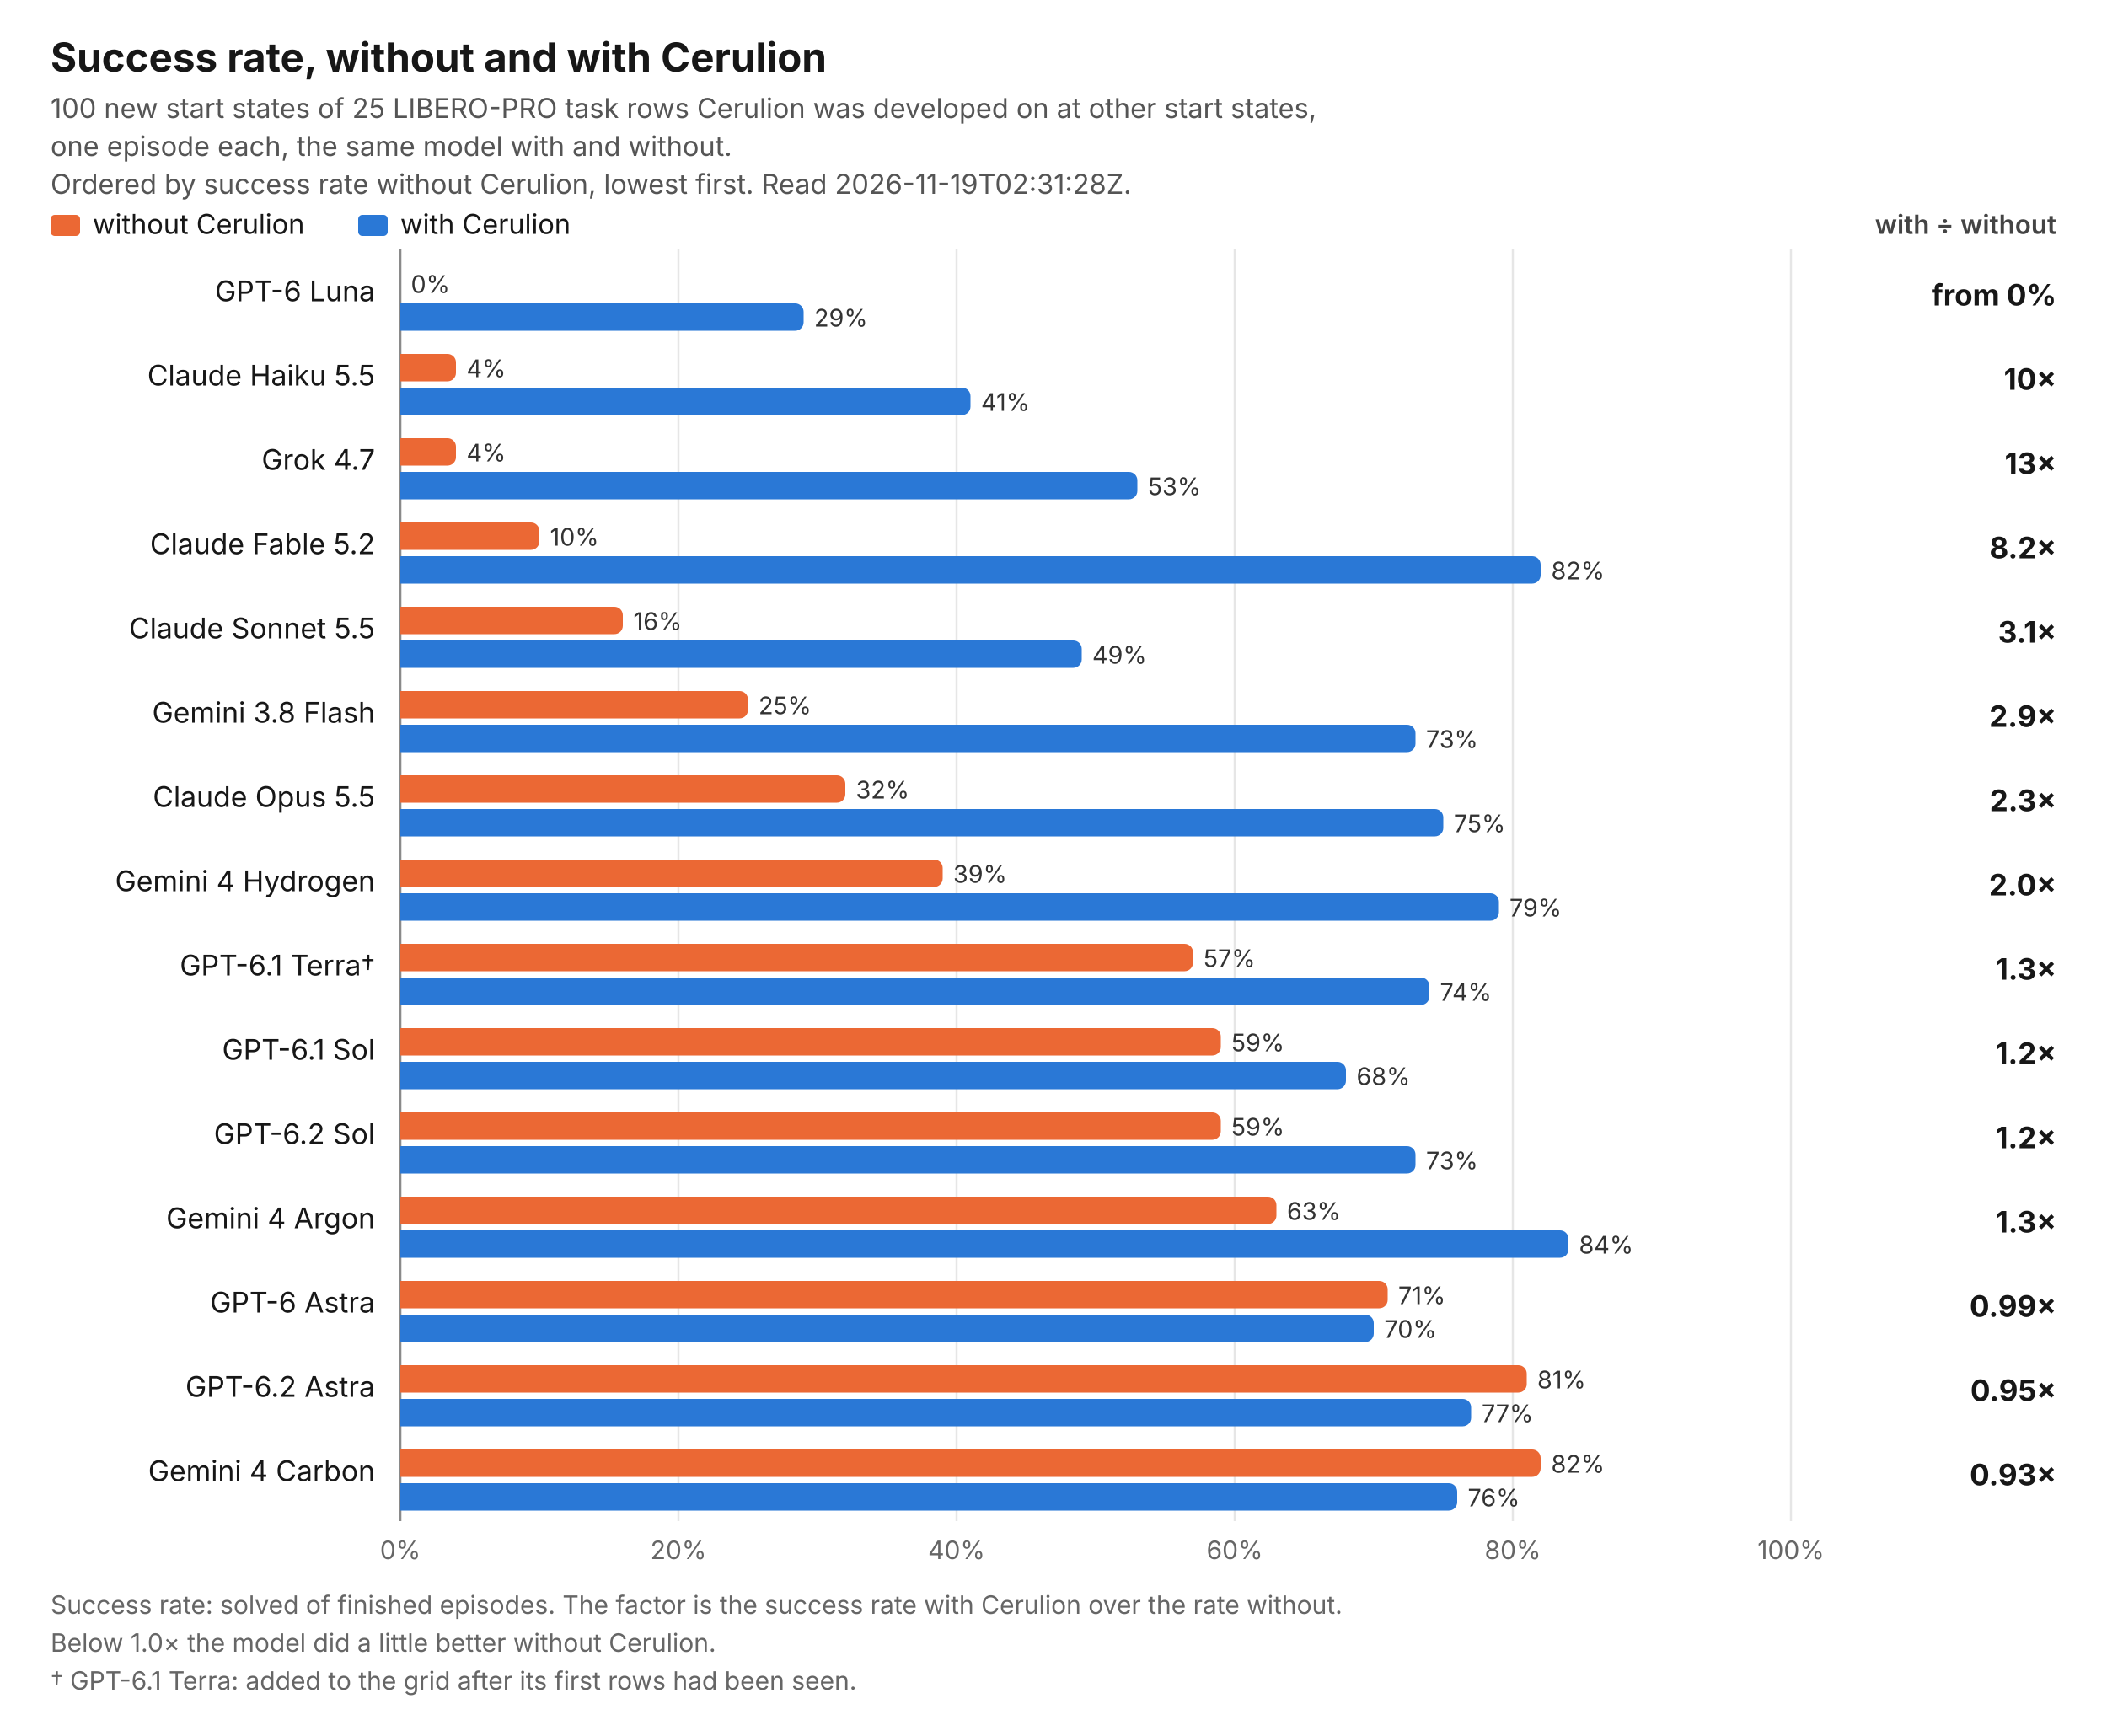
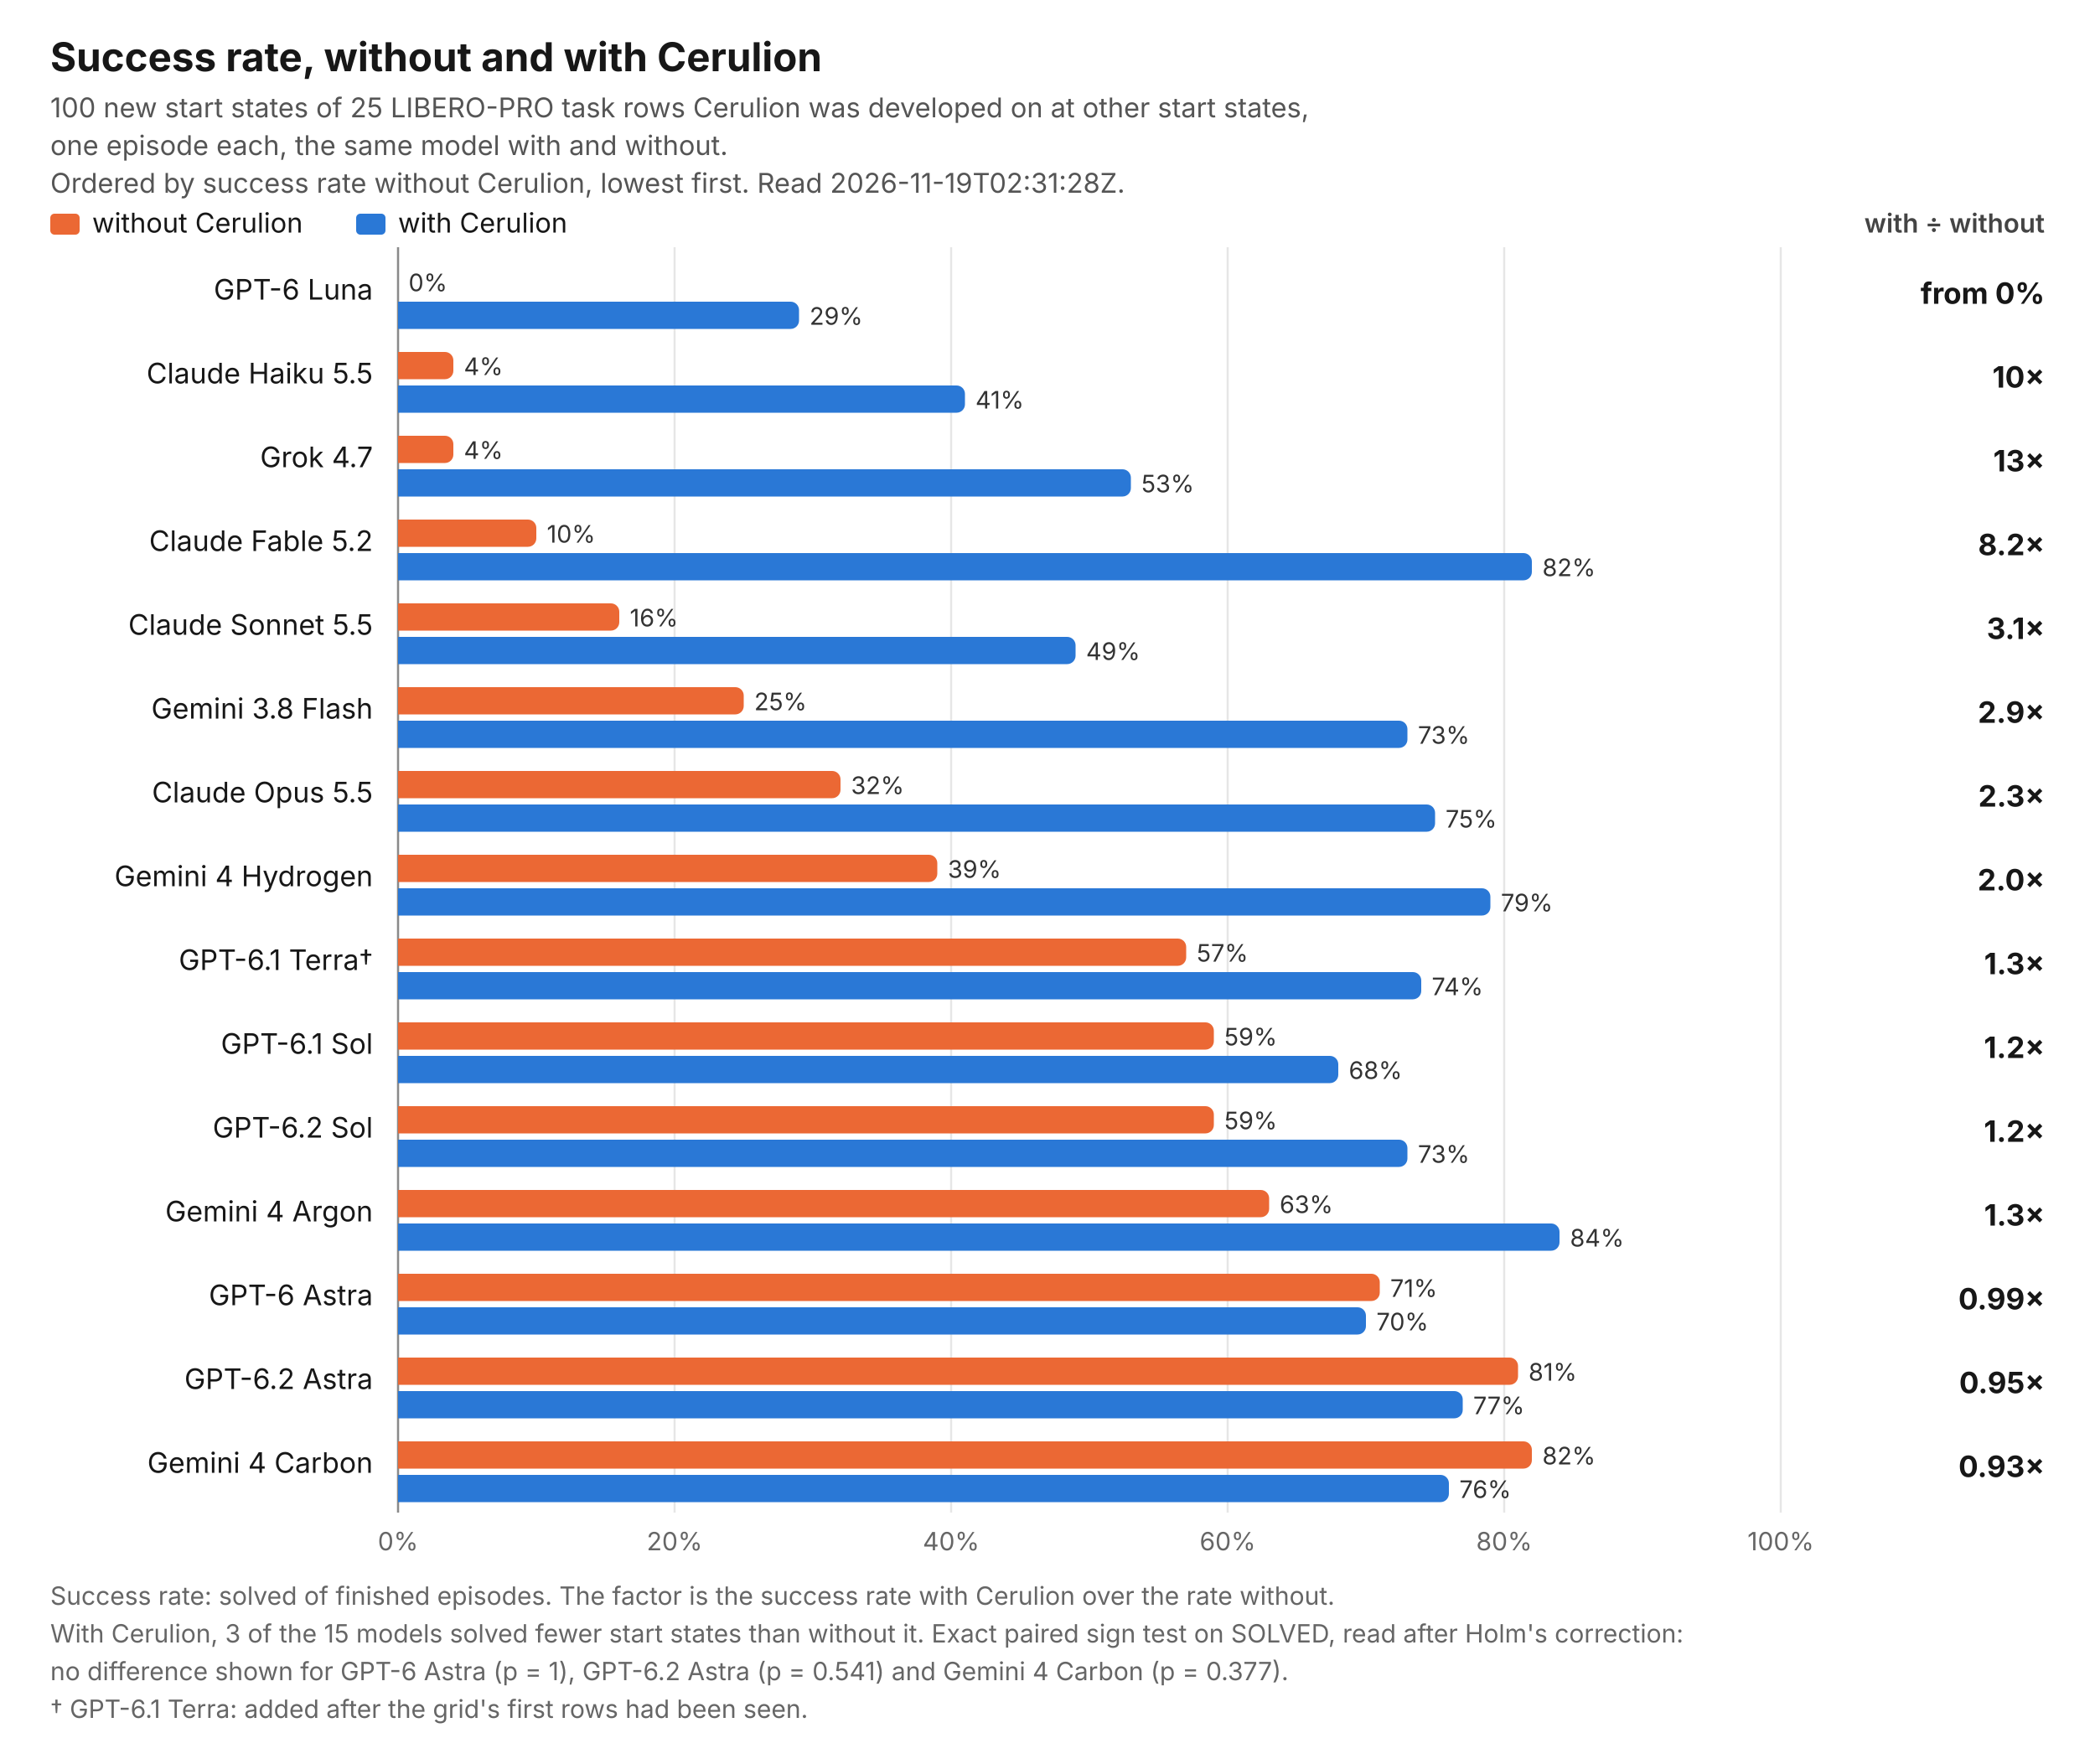
- <svg xmlns="http://www.w3.org/2000/svg" viewBox="0 0 1000 824" font-family="system-ui,-apple-system,Segoe UI,sans-serif" role="img" aria-label="Success rate, without and with Cerulion">
-   <rect width="1000" height="824" fill="#fff" />
+ <svg xmlns="http://www.w3.org/2000/svg" viewBox="0 0 1000 842" font-family="system-ui,-apple-system,Segoe UI,sans-serif" role="img" aria-label="Success rate, without and with Cerulion">
+   <rect width="1000" height="842" fill="#fff" />
  <text x="24" y="34" font-size="19" font-weight="650" fill="#171717">Success rate, without and with Cerulion</text>
  <text x="24" y="56" font-size="13" fill="#555">100 new start states of 25 LIBERO-PRO task rows Cerulion was developed on at other start states,</text>
  <text x="24" y="74" font-size="13" fill="#555">one episode each, the same model with and without.</text>
  <text x="24" y="92" font-size="13" fill="#555">Ordered by success rate without Cerulion, lowest first. Read 2026-11-19T02:31:28Z.</text>
  <rect x="24" y="102" width="14" height="10" rx="2" fill="#eb6834" />
  <text x="44" y="111" font-size="13" fill="#171717">without Cerulion</text>
  <rect x="170" y="102" width="14" height="10" rx="2" fill="#2a78d6" />
  <text x="190" y="111" font-size="13" fill="#171717">with Cerulion</text>
  <text x="976" y="111" font-size="12.5" font-weight="600" fill="#444" text-anchor="end">with ÷ without</text>
  <line x1="190.0" y1="118" x2="190.0" y2="722" stroke="#e6e6e6" stroke-width="1" />
  <text x="190.0" y="740" font-size="12" fill="#666" text-anchor="middle">0%</text>
  <line x1="322.0" y1="118" x2="322.0" y2="722" stroke="#e6e6e6" stroke-width="1" />
  <text x="322.0" y="740" font-size="12" fill="#666" text-anchor="middle">20%</text>
  <line x1="454.0" y1="118" x2="454.0" y2="722" stroke="#e6e6e6" stroke-width="1" />
  <text x="454.0" y="740" font-size="12" fill="#666" text-anchor="middle">40%</text>
  <line x1="586.0" y1="118" x2="586.0" y2="722" stroke="#e6e6e6" stroke-width="1" />
  <text x="586.0" y="740" font-size="12" fill="#666" text-anchor="middle">60%</text>
  <line x1="718.0" y1="118" x2="718.0" y2="722" stroke="#e6e6e6" stroke-width="1" />
  <text x="718.0" y="740" font-size="12" fill="#666" text-anchor="middle">80%</text>
  <line x1="850.0" y1="118" x2="850.0" y2="722" stroke="#e6e6e6" stroke-width="1" />
  <text x="850.0" y="740" font-size="12" fill="#666" text-anchor="middle">100%</text>
  <line x1="190.0" y1="118" x2="190.0" y2="722" stroke="#8a8a8a" stroke-width="1" />
  <text x="178" y="143" font-size="13.5" fill="#171717" text-anchor="end">GPT-6 Luna</text>
  <text x="195.0" y="139" font-size="11.5" fill="#333">0%</text>
  <path d="M190.0,144 h187.4 a4,4 0 0 1 4,4 v5.0 a4,4 0 0 1 -4,4 h-187.4 z" fill="#2a78d6" />
  <text x="386.4" y="155" font-size="11.5" fill="#333">29%</text>
  <text x="976" y="145" font-size="14" font-weight="650" fill="#171717" text-anchor="end">from 0%</text>
  <text x="178" y="183" font-size="13.5" fill="#171717" text-anchor="end">Claude Haiku 5.5</text>
  <path d="M190.0,168 h22.4 a4,4 0 0 1 4,4 v5.0 a4,4 0 0 1 -4,4 h-22.4 z" fill="#eb6834" />
  <text x="221.4" y="179" font-size="11.5" fill="#333">4%</text>
  <path d="M190.0,184 h266.6 a4,4 0 0 1 4,4 v5.0 a4,4 0 0 1 -4,4 h-266.6 z" fill="#2a78d6" />
  <text x="465.6" y="195" font-size="11.5" fill="#333">41%</text>
  <text x="976" y="185" font-size="14" font-weight="650" fill="#171717" text-anchor="end">10×</text>
  <text x="178" y="223" font-size="13.5" fill="#171717" text-anchor="end">Grok 4.7</text>
  <path d="M190.0,208 h22.4 a4,4 0 0 1 4,4 v5.0 a4,4 0 0 1 -4,4 h-22.4 z" fill="#eb6834" />
  <text x="221.4" y="219" font-size="11.5" fill="#333">4%</text>
  <path d="M190.0,224 h345.8 a4,4 0 0 1 4,4 v5.0 a4,4 0 0 1 -4,4 h-345.8 z" fill="#2a78d6" />
  <text x="544.8" y="235" font-size="11.5" fill="#333">53%</text>
  <text x="976" y="225" font-size="14" font-weight="650" fill="#171717" text-anchor="end">13×</text>
  <text x="178" y="263" font-size="13.5" fill="#171717" text-anchor="end">Claude Fable 5.2</text>
  <path d="M190.0,248 h62.0 a4,4 0 0 1 4,4 v5.0 a4,4 0 0 1 -4,4 h-62.0 z" fill="#eb6834" />
  <text x="261.0" y="259" font-size="11.5" fill="#333">10%</text>
  <path d="M190.0,264 h537.2 a4,4 0 0 1 4,4 v5.0 a4,4 0 0 1 -4,4 h-537.2 z" fill="#2a78d6" />
  <text x="736.2" y="275" font-size="11.5" fill="#333">82%</text>
  <text x="976" y="265" font-size="14" font-weight="650" fill="#171717" text-anchor="end">8.2×</text>
  <text x="178" y="303" font-size="13.5" fill="#171717" text-anchor="end">Claude Sonnet 5.5</text>
  <path d="M190.0,288 h101.6 a4,4 0 0 1 4,4 v5.0 a4,4 0 0 1 -4,4 h-101.6 z" fill="#eb6834" />
  <text x="300.6" y="299" font-size="11.5" fill="#333">16%</text>
  <path d="M190.0,304 h319.4 a4,4 0 0 1 4,4 v5.0 a4,4 0 0 1 -4,4 h-319.4 z" fill="#2a78d6" />
  <text x="518.4" y="315" font-size="11.5" fill="#333">49%</text>
  <text x="976" y="305" font-size="14" font-weight="650" fill="#171717" text-anchor="end">3.1×</text>
  <text x="178" y="343" font-size="13.5" fill="#171717" text-anchor="end">Gemini 3.8 Flash</text>
  <path d="M190.0,328 h161.0 a4,4 0 0 1 4,4 v5.0 a4,4 0 0 1 -4,4 h-161.0 z" fill="#eb6834" />
  <text x="360.0" y="339" font-size="11.5" fill="#333">25%</text>
  <path d="M190.0,344 h477.8 a4,4 0 0 1 4,4 v5.0 a4,4 0 0 1 -4,4 h-477.8 z" fill="#2a78d6" />
  <text x="676.8" y="355" font-size="11.5" fill="#333">73%</text>
  <text x="976" y="345" font-size="14" font-weight="650" fill="#171717" text-anchor="end">2.9×</text>
  <text x="178" y="383" font-size="13.5" fill="#171717" text-anchor="end">Claude Opus 5.5</text>
  <path d="M190.0,368 h207.2 a4,4 0 0 1 4,4 v5.0 a4,4 0 0 1 -4,4 h-207.2 z" fill="#eb6834" />
  <text x="406.2" y="379" font-size="11.5" fill="#333">32%</text>
  <path d="M190.0,384 h491.0 a4,4 0 0 1 4,4 v5.0 a4,4 0 0 1 -4,4 h-491.0 z" fill="#2a78d6" />
  <text x="690.0" y="395" font-size="11.5" fill="#333">75%</text>
  <text x="976" y="385" font-size="14" font-weight="650" fill="#171717" text-anchor="end">2.3×</text>
  <text x="178" y="423" font-size="13.5" fill="#171717" text-anchor="end">Gemini 4 Hydrogen</text>
  <path d="M190.0,408 h253.4 a4,4 0 0 1 4,4 v5.0 a4,4 0 0 1 -4,4 h-253.4 z" fill="#eb6834" />
  <text x="452.4" y="419" font-size="11.5" fill="#333">39%</text>
  <path d="M190.0,424 h517.4 a4,4 0 0 1 4,4 v5.0 a4,4 0 0 1 -4,4 h-517.4 z" fill="#2a78d6" />
  <text x="716.4" y="435" font-size="11.5" fill="#333">79%</text>
  <text x="976" y="425" font-size="14" font-weight="650" fill="#171717" text-anchor="end">2.0×</text>
  <text x="178" y="463" font-size="13.5" fill="#171717" text-anchor="end">GPT-6.1 Terra†</text>
  <path d="M190.0,448 h372.2 a4,4 0 0 1 4,4 v5.0 a4,4 0 0 1 -4,4 h-372.2 z" fill="#eb6834" />
  <text x="571.2" y="459" font-size="11.5" fill="#333">57%</text>
  <path d="M190.0,464 h484.4 a4,4 0 0 1 4,4 v5.0 a4,4 0 0 1 -4,4 h-484.4 z" fill="#2a78d6" />
  <text x="683.4" y="475" font-size="11.5" fill="#333">74%</text>
  <text x="976" y="465" font-size="14" font-weight="650" fill="#171717" text-anchor="end">1.3×</text>
  <text x="178" y="503" font-size="13.5" fill="#171717" text-anchor="end">GPT-6.1 Sol</text>
  <path d="M190.0,488 h385.4 a4,4 0 0 1 4,4 v5.0 a4,4 0 0 1 -4,4 h-385.4 z" fill="#eb6834" />
  <text x="584.4" y="499" font-size="11.5" fill="#333">59%</text>
  <path d="M190.0,504 h444.8 a4,4 0 0 1 4,4 v5.0 a4,4 0 0 1 -4,4 h-444.8 z" fill="#2a78d6" />
  <text x="643.8" y="515" font-size="11.5" fill="#333">68%</text>
  <text x="976" y="505" font-size="14" font-weight="650" fill="#171717" text-anchor="end">1.2×</text>
  <text x="178" y="543" font-size="13.5" fill="#171717" text-anchor="end">GPT-6.2 Sol</text>
  <path d="M190.0,528 h385.4 a4,4 0 0 1 4,4 v5.0 a4,4 0 0 1 -4,4 h-385.4 z" fill="#eb6834" />
  <text x="584.4" y="539" font-size="11.5" fill="#333">59%</text>
  <path d="M190.0,544 h477.8 a4,4 0 0 1 4,4 v5.0 a4,4 0 0 1 -4,4 h-477.8 z" fill="#2a78d6" />
  <text x="676.8" y="555" font-size="11.5" fill="#333">73%</text>
  <text x="976" y="545" font-size="14" font-weight="650" fill="#171717" text-anchor="end">1.2×</text>
  <text x="178" y="583" font-size="13.5" fill="#171717" text-anchor="end">Gemini 4 Argon</text>
  <path d="M190.0,568 h411.8 a4,4 0 0 1 4,4 v5.0 a4,4 0 0 1 -4,4 h-411.8 z" fill="#eb6834" />
  <text x="610.8" y="579" font-size="11.5" fill="#333">63%</text>
  <path d="M190.0,584 h550.4 a4,4 0 0 1 4,4 v5.0 a4,4 0 0 1 -4,4 h-550.4 z" fill="#2a78d6" />
  <text x="749.4" y="595" font-size="11.5" fill="#333">84%</text>
  <text x="976" y="585" font-size="14" font-weight="650" fill="#171717" text-anchor="end">1.3×</text>
  <text x="178" y="623" font-size="13.5" fill="#171717" text-anchor="end">GPT-6 Astra</text>
  <path d="M190.0,608 h464.6 a4,4 0 0 1 4,4 v5.0 a4,4 0 0 1 -4,4 h-464.6 z" fill="#eb6834" />
  <text x="663.6" y="619" font-size="11.5" fill="#333">71%</text>
  <path d="M190.0,624 h458.0 a4,4 0 0 1 4,4 v5.0 a4,4 0 0 1 -4,4 h-458.0 z" fill="#2a78d6" />
  <text x="657.0" y="635" font-size="11.5" fill="#333">70%</text>
  <text x="976" y="625" font-size="14" font-weight="650" fill="#171717" text-anchor="end">0.99×</text>
  <text x="178" y="663" font-size="13.5" fill="#171717" text-anchor="end">GPT-6.2 Astra</text>
  <path d="M190.0,648 h530.6 a4,4 0 0 1 4,4 v5.0 a4,4 0 0 1 -4,4 h-530.6 z" fill="#eb6834" />
  <text x="729.6" y="659" font-size="11.5" fill="#333">81%</text>
  <path d="M190.0,664 h504.2 a4,4 0 0 1 4,4 v5.0 a4,4 0 0 1 -4,4 h-504.2 z" fill="#2a78d6" />
  <text x="703.2" y="675" font-size="11.5" fill="#333">77%</text>
  <text x="976" y="665" font-size="14" font-weight="650" fill="#171717" text-anchor="end">0.95×</text>
  <text x="178" y="703" font-size="13.5" fill="#171717" text-anchor="end">Gemini 4 Carbon</text>
  <path d="M190.0,688 h537.2 a4,4 0 0 1 4,4 v5.0 a4,4 0 0 1 -4,4 h-537.2 z" fill="#eb6834" />
  <text x="736.2" y="699" font-size="11.5" fill="#333">82%</text>
  <path d="M190.0,704 h497.6 a4,4 0 0 1 4,4 v5.0 a4,4 0 0 1 -4,4 h-497.6 z" fill="#2a78d6" />
  <text x="696.6" y="715" font-size="11.5" fill="#333">76%</text>
  <text x="976" y="705" font-size="14" font-weight="650" fill="#171717" text-anchor="end">0.93×</text>
  <text x="24" y="766" font-size="12" fill="#666">Success rate: solved of finished episodes. The factor is the success rate with Cerulion over the rate without.</text>
-   <text x="24" y="784" font-size="12" fill="#666">Below 1.0× the model did a little better without Cerulion.</text>
-   <text x="24" y="802" font-size="12" fill="#666">† GPT-6.1 Terra: added to the grid after its first rows had been seen.</text>
+   <text x="24" y="784" font-size="12" fill="#666">With Cerulion, 3 of the 15 models solved fewer start states than without it. Exact paired sign test on SOLVED, read after Holm's correction:</text>
+   <text x="24" y="802" font-size="12" fill="#666">no difference shown for GPT-6 Astra (p = 1), GPT-6.2 Astra (p = 0.541) and Gemini 4 Carbon (p = 0.377).</text>
+   <text x="24" y="820" font-size="12" fill="#666">† GPT-6.1 Terra: added after the grid's first rows had been seen.</text>
</svg>
